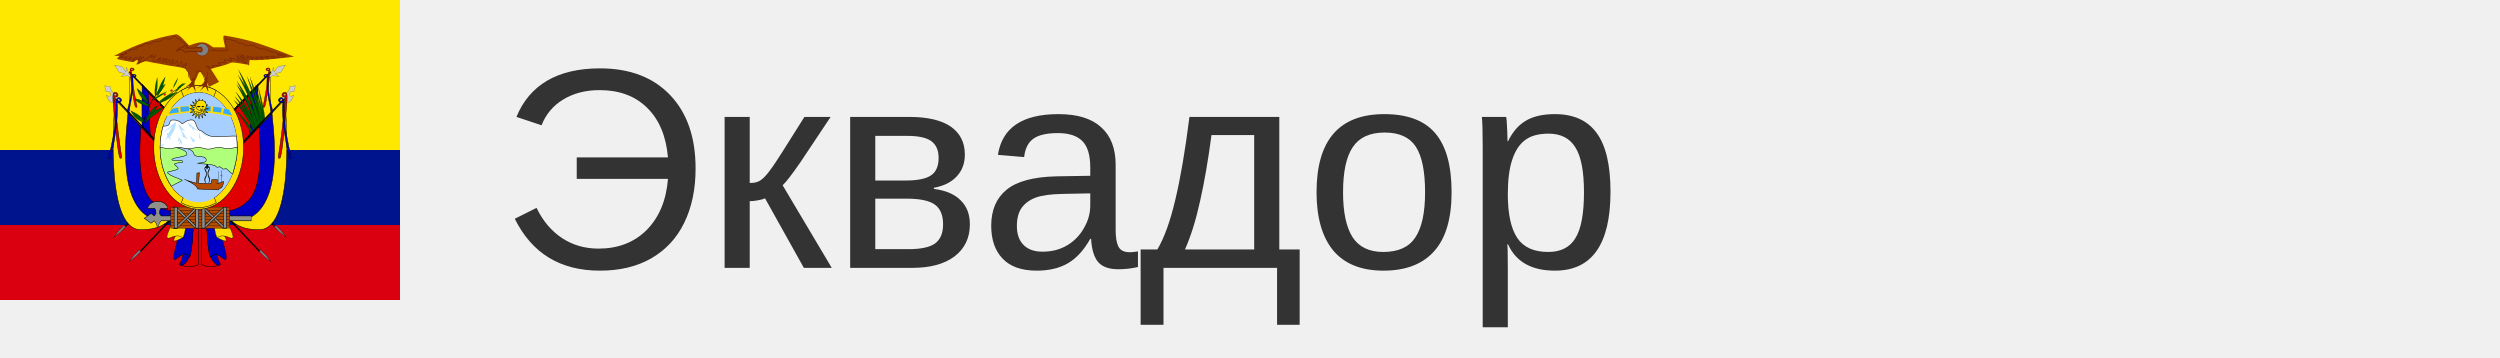
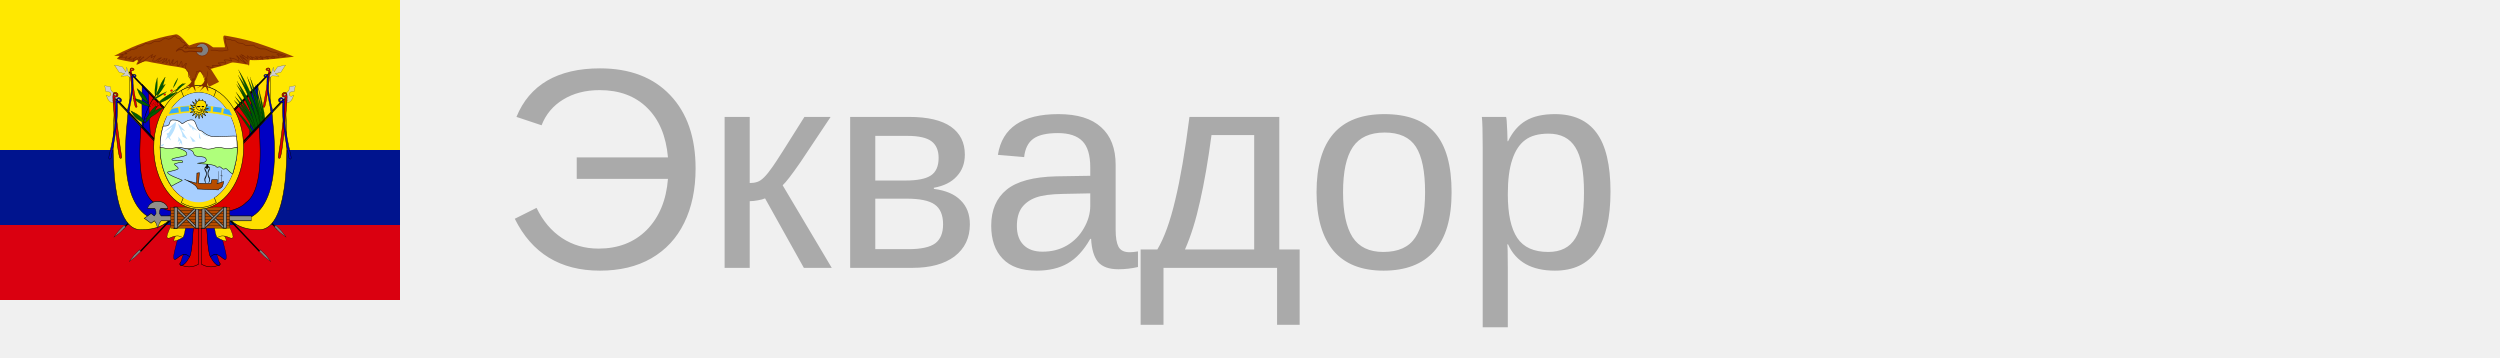
<svg xmlns="http://www.w3.org/2000/svg" width="140px" height="20px">
  <g transform="scale(0.035)">
    <g fill-rule="evenodd" stroke-width="1pt">
      <path fill="#ffe800" d="M0 0h640v480H0z" />
      <path fill="#00148e" d="M0 240h640v240H0z" />
      <path fill="#da0010" d="M0 360h640v120H0z" />
    </g>
    <g fill-rule="evenodd">
      <path d="M269.6 290.8L197 367.3l-1.2-1.6 72.4-76.5 1.2 1.6zm50.4 12.5l-94.8 100-1.6-1.6 94.7-100 1.7 1.6z" />
      <path fill="gray" stroke="#000" stroke-width="4.1" d="M478.4 60.2v88.6l17.7 88.6 17.7-88.6V60.2h-35.4z" transform="matrix(-.07 -.07 -.1 .1 265 429.6)" />
      <path fill="gray" stroke="#000" stroke-width="4.1" d="M478.4 60.2v88.6l17.7 88.6 17.7-88.6V60.2h-35.4z" transform="matrix(-.07 -.07 -.1 .1 240.6 390.5)" />
    </g>
    <path fill="#ffdf00" fill-rule="evenodd" stroke="#000" stroke-width="1pt" d="M301.2 272.8s-17.7 336.6 53.1 336.6S460.6 574 460.6 574l-.8-185-158.6-116.2z" transform="matrix(.45 0 0 .64 72.4 -59.8)" />
    <path fill="#0000c4" fill-rule="evenodd" stroke="#000" stroke-width="1pt" d="M344.5 304.2c0 17.7-7.9 269.8 27.5 269.8s88.6-17.7 88.6-17.7l-.8-167.3-115.3-84.8z" transform="matrix(.45 0 0 .64 72.4 -59.8)" />
    <path fill="#e10000" fill-rule="evenodd" stroke="#000" stroke-width="1pt" d="M367.5 321.2c0 17.7 4.5 217.4 40 217.4h53.1l-.8-149.6-92.3-67.8z" transform="matrix(.45 0 0 .64 72.4 -59.8)" />
    <path fill-rule="evenodd" d="M206.2 116l72.4 76.5 1.3-1.6-72.4-76.5-1.3 1.6z" />
    <path fill="#ffdf00" fill-rule="evenodd" stroke="#000" stroke-width="1pt" d="M301.2 272.8S265.8 609.4 372 609.4c88.5 0 88.5-53.1 106.2-53.1l-17.7-124-159.4-159.5z" transform="matrix(.58 0 0 .62 9.6 -10.2)" />
    <g stroke="#000">
      <path fill="none" stroke-width="2.3" d="M269.6 155.2c1.1 0 28.3-94 119-147.2" transform="matrix(.4 -.03 -.05 .35 135.1 147.4)" />
      <path fill="#005b00" fill-rule="evenodd" stroke-width="1pt" d="M421.4-20.3c0 18.1-4.6 31.7-11.4 45.3-5.6-18.1-9-27.2-9-45.3s6.8-35.1 12.4-48.7c2.3 12.4 8 30.5 8 48.7z" transform="matrix(.14 -.22 .3 .14 175.9 257.4)" />
      <path fill="red" fill-rule="evenodd" stroke-width="1pt" d="M454.2-169.3c0 4-3.8 7.4-8.5 7.4s-8.5-3.3-8.5-7.4 3.8-7.3 8.5-7.3 8.5 3.3 8.5 7.3z" transform="matrix(.18 -.1 .1 .17 177.6 256.7)" />
      <path fill="#005b00" fill-rule="evenodd" stroke-width="1pt" d="M421.4-20.3c0 18.1-4.6 31.7-11.4 45.3-5.6-18.1-9-27.2-9-45.3s6.8-35.1 12.4-48.7c2.3 12.4 8 30.5 8 48.7z" transform="matrix(.18 .12 -.13 .33 181 96.4)" />
      <path fill="#005b00" fill-rule="evenodd" stroke-width="1pt" d="M421.4-20.3c0 18.1-4.6 31.7-11.4 45.3-5.6-18.1-9-27.2-9-45.3s6.8-35.1 12.4-48.7c2.3 12.4 8 30.5 8 48.7z" transform="matrix(.17 -.03 -.03 .33 179.3 159.3)" />
      <path fill="#005b00" fill-rule="evenodd" stroke-width="1pt" d="M421.4-20.3c0 18.1-4.6 31.7-11.4 45.3-5.6-18.1-9-27.2-9-45.3s6.8-35.1 12.4-48.7c2.3 12.4 8 30.5 8 48.7z" transform="matrix(.06 .25 -.17 .2 228 45.5)" />
      <path fill="#005b00" fill-rule="evenodd" stroke-width="1pt" d="M421.4-20.3c0 18.1-4.6 31.7-11.4 45.3-5.6-18.1-9-27.2-9-45.3s6.8-35.1 12.4-48.7c2.3 12.4 8 30.5 8 48.7z" transform="matrix(.2 -.2 .2 .24 150.3 241)" />
      <path fill="#005b00" fill-rule="evenodd" stroke-width="1pt" d="M421.4-20.3c0 18.1-4.6 31.7-11.4 45.3-5.6-18.1-9-27.2-9-45.3s6.8-35.1 12.4-48.7c2.3 12.4 8 30.5 8 48.7z" transform="matrix(.22 -.22 .25 .2 135.6 282.1)" />
      <path fill="#005b00" fill-rule="evenodd" stroke-width="1pt" d="M421.4-20.3c0 18.1-4.6 31.7-11.4 45.3-5.6-18.1-9-27.2-9-45.3s6.8-35.1 12.4-48.7c2.3 12.4 8 30.5 8 48.7z" transform="matrix(.26 .1 -.2 .32 130.8 147.7)" />
      <path fill="#005b00" fill-rule="evenodd" stroke-width="1pt" d="M421.4-20.3c0 18.1-4.6 31.7-11.4 45.3-5.6-18.1-9-27.2-9-45.3s6.8-35.1 12.4-48.7c2.3 12.4 8 30.5 8 48.7z" transform="matrix(.15 .2 -.32 .22 178.5 103.3)" />
      <path fill="#005b00" fill-rule="evenodd" stroke-width="1pt" d="M421.4-20.3c0 18.1-4.6 31.7-11.4 45.3-5.6-18.1-9-27.2-9-45.3s6.8-35.1 12.4-48.7c2.3 12.4 8 30.5 8 48.7z" transform="matrix(.08 .1 -.14 .16 250.7 102.6)" />
      <path fill="#005b00" fill-rule="evenodd" stroke-width="1pt" d="M421.4-20.3c0 18.1-4.6 31.7-11.4 45.3-5.6-18.1-9-27.2-9-45.3s6.8-35.1 12.4-48.7c2.3 12.4 8 30.5 8 48.7z" transform="matrix(.1 0 -.08 .17 238 136.4)" />
      <path fill="#005b00" fill-rule="evenodd" stroke-width="1pt" d="M421.4-20.3c0 18.1-4.6 31.7-11.4 45.3-5.6-18.1-9-27.2-9-45.3s6.8-35.1 12.4-48.7c2.3 12.4 8 30.5 8 48.7z" transform="matrix(0 .14 -.14 .08 287.4 81.1)" />
      <path fill="#005b00" fill-rule="evenodd" stroke-width="1pt" d="M421.4-20.3c0 18.1-4.6 31.7-11.4 45.3-5.6-18.1-9-27.2-9-45.3s6.8-35.1 12.4-48.7c2.3 12.4 8 30.5 8 48.7z" transform="matrix(.07 .1 -.25 .15 220.7 115.6)" />
      <path fill="#005b00" fill-rule="evenodd" stroke-width="1pt" d="M421.4-20.3c0 18.1-4.6 31.7-11.4 45.3-5.6-18.1-9-27.2-9-45.3s6.8-35.1 12.4-48.7c2.3 12.4 8 30.5 8 48.7z" transform="matrix(.13 .22 -.33 .2 207 70.1)" />
      <path fill="none" stroke-width="2.4" d="M269.6 155.2c1.1 0 28.3-94 119-147.2" transform="matrix(.35 -.2 .14 .28 111.8 227.8)" />
      <path fill="red" fill-rule="evenodd" stroke-width="1pt" d="M454.2-169.3c0 4-3.8 7.4-8.5 7.4s-8.5-3.3-8.5-7.4 3.8-7.3 8.5-7.3 8.5 3.3 8.5 7.3z" transform="matrix(.18 -.1 .1 .17 200.3 224.6)" />
      <path fill="red" fill-rule="evenodd" stroke-width="1pt" d="M454.2-169.3c0 4-3.8 7.4-8.5 7.4s-8.5-3.3-8.5-7.4 3.8-7.3 8.5-7.3 8.5 3.3 8.5 7.3z" transform="matrix(.18 -.1 .1 .17 211.1 218.3)" />
      <path fill="red" fill-rule="evenodd" stroke-width="1pt" d="M454.2-169.3c0 4-3.8 7.4-8.5 7.4s-8.5-3.3-8.5-7.4 3.8-7.3 8.5-7.3 8.5 3.3 8.5 7.3z" transform="matrix(.2 -.1 .07 .13 166.8 232.7)" />
      <path fill="red" fill-rule="evenodd" stroke-width="1pt" d="M454.2-169.3c0 4-3.8 7.4-8.5 7.4s-8.5-3.3-8.5-7.4 3.8-7.3 8.5-7.3 8.5 3.3 8.5 7.3z" transform="matrix(.2 -.1 .07 .13 170 231.3)" />
      <path fill="red" fill-rule="evenodd" stroke-width="1pt" d="M454.2-169.3c0 4-3.8 7.4-8.5 7.4s-8.5-3.3-8.5-7.4 3.8-7.3 8.5-7.3 8.5 3.3 8.5 7.3z" transform="matrix(.2 -.1 .07 .13 168.1 234.3)" />
      <path fill="red" fill-rule="evenodd" stroke-width=".3" d="M252.7 167.3c.4.8 0 1.8-1 2.3s-2 .2-2.4-.7 0-1.8 1-2.3 2-.2 2.3.7z" />
      <path fill="red" fill-rule="evenodd" stroke-width=".3" d="M255 164.9c.3.8 0 1.8-1 2.3s-2 .2-2.5-.6 0-1.9 1-2.4 2-.1 2.4.7z" />
      <path fill="red" fill-rule="evenodd" stroke-width=".3" d="M255.5 166c.4.8 0 1.9-1 2.3s-2 .2-2.4-.6 0-1.8 1-2.3 2-.2 2.4.6z" />
    </g>
    <path fill="#0000c4" fill-rule="evenodd" stroke="#000" stroke-width="1pt" d="M336.6 308.3c0 17.7-35.4 212.6 53.2 265.7 35.4 17.7 88.5-17.7 88.5 0l-17.7-141.7-124-124z" transform="matrix(.58 0 0 .62 9.6 -10.2)" />
    <path fill="#e10000" fill-rule="evenodd" stroke="#000" stroke-width="1pt" d="M372 343.7c0 17.7-17.7 159.4 35.5 194.9 35.4 35.4 124 25.8 124 25.8l-70.9-132.1-88.6-88.6z" transform="matrix(.58 0 0 .62 9.6 -10.2)" />
    <path fill-rule="evenodd" d="M183.8 158l94.8 100 1.7-1.6-94.8-99.9-1.6 1.6z" />
    <path fill="#cececc" fill-rule="evenodd" stroke="#000" stroke-width="1pt" d="M460.6 184.3l17.7 35.4v17.7c-.8-1.3 0 17.7-17.7 17.7S443 219.7 443 219.7s-17.7 35.4-17.7 70.9 17.7 53.1 17.7 53.1-2.6-36.7 17.7-35.4c20.4 1.2 17.7 17.7 17.7 17.7v35.4h17.8V219.7l17.7-35.4-27.2-53.2-26 53.1z" transform="matrix(.14 -.14 .1 .1 86.3 192.2)" />
    <path fill="#cececc" fill-rule="evenodd" stroke="#000" stroke-width="1pt" d="M557.8 95.7l-26.3 70.8 17.7 53.2-35.4-17.7 35.4 53.1v35.5H567V255l35.5-53.1-35.5 17.7 17.8-53.2-26.9-70.8z" transform="matrix(.1 -.16 .14 .1 114 183.8)" />
    <path fill="#e10000" fill-rule="evenodd" stroke="#000" stroke-width="1pt" d="M422.5 137c0 2-2 3.7-4.3 3.7s-4.4-1.7-4.4-3.7 2-3.8 4.4-3.8 4.3 1.7 4.3 3.8zm-6.2 7.9c0 35.8 20.9 187.8 22.6 191.5.1 4.5-4.8 6.4-7.1.9-6.6-17.4-20.8-160-21.3-193.3-.3-13.7 3.7-14.8 8.3-14.5 3.7.2 8.3 3.7 8.3 7.9 0 5-5.8 8.7-10.8 7.5z" transform="matrix(.4 0 0 .3 43.8 69.8)" />
    <path fill="#0000c4" fill-rule="evenodd" stroke="#000" stroke-width="1pt" d="M422.5 137c0 2-2 3.7-4.3 3.7s-4.4-1.7-4.4-3.7 2-3.8 4.4-3.8 4.3 1.7 4.3 3.8zm-6.2 7.9c31.5 61.4 48.7 166.7 50.4 170.5.1 4.4-4.8 6.4-7.1.8-2.5-3.3-12.7-100.2-49.1-172.2-.3-13.7 3.7-14.8 8.3-14.5 3.7.2 8.3 3.7 8.3 7.9 0 5-5.8 8.7-10.8 7.5z" transform="matrix(.38 .1 -.15 .3 76 38.2)" />
    <path fill="#e10000" fill-rule="evenodd" stroke="#000" stroke-width=".7" d="M186.7 151.5c0 1-1 2-2.2 2-1.2 0-2.2-1-2.2-2s1-1.8 2.2-1.8c1.2 0 2.1.8 2.1 1.8zm-3.2 4c0 17.9 10.5 93.9 11.3 95.8 0 2.2-2.3 3.2-3.5.4-3.3-8.7-10.4-80-10.7-96.6-.1-6.9 1.9-7.4 4.2-7.3 1.9.1 4.1 1.9 4.1 4 0 2.4-2.9 4.3-5.4 3.7z" />
    <path fill="#0000c4" fill-rule="evenodd" stroke="#000" stroke-width="1pt" d="M422.5 137c0 2-2 3.7-4.3 3.7s-4.4-1.7-4.4-3.7 2-3.8 4.4-3.8 4.3 1.7 4.3 3.8zm-6.2 7.9c31.5 61.4 48.7 166.7 50.4 170.5.1 4.4-4.8 6.4-7.1.8-2.5-3.3-12.7-100.2-49.1-172.2-.3-13.7 3.7-14.8 8.3-14.5 3.7.2 8.3 3.7 8.3 7.9 0 5-5.8 8.7-10.8 7.5z" transform="matrix(.48 .15 -.2 .48 16.7 31.6)" />
    <g fill-rule="evenodd">
      <path d="M370.4 290.8l72.5 76.5 1.3-1.6-72.5-76.5-1.3 1.6zM320 303.3l94.8 100 1.6-1.6-94.7-100-1.7 1.6z" />
      <path fill="gray" stroke="#000" stroke-width="4.1" d="M478.4 60.2v88.6l17.7 88.6 17.7-88.6V60.2h-35.4z" transform="matrix(.07 -.07 .1 .1 375 429.6)" />
      <path fill="gray" stroke="#000" stroke-width="4.1" d="M478.4 60.2v88.6l17.7 88.6 17.7-88.6V60.2h-35.4z" transform="matrix(.07 -.07 .1 .1 399.4 390.5)" />
    </g>
    <g fill-rule="evenodd" stroke-width="1pt">
      <path fill="#ffdf00" stroke="#000" d="M301.2 272.8s-17.7 336.6 53.1 336.6S460.6 574 460.6 574l-.8-185-158.6-116.2z" transform="matrix(-.45 0 0 .64 567.6 -59.8)" />
      <path fill="#0000c4" stroke="#000" d="M344.5 304.2c0 17.7-7.9 269.8 27.5 269.8s88.6-17.7 88.6-17.7l-.8-167.3-115.3-84.8z" transform="matrix(-.45 0 0 .64 567.6 -59.8)" />
      <path fill="#e10000" stroke="#000" d="M367.5 321.2c0 17.7 4.5 217.4 40 217.4h53.1l-.8-149.6-92.3-67.8z" transform="matrix(-.45 0 0 .64 567.6 -59.8)" />
      <path d="M433.8 116l-72.4 76.5-1.3-1.6 72.4-76.5 1.3 1.6z" />
      <g fill="#005b00" stroke="#000">
        <path d="M428.2-17s81.5 90.7 111 154.1c29.4 63.5 54.4 156.3 54.4 156.3s2.2-86-36.3-163C505.2 32.8 425.9-12.5 428.2-17z" transform="matrix(.16 -.07 .08 .35 309.5 211)" />
        <path d="M428.2-17s81.5 90.7 111 154.1c29.4 63.5 54.4 156.3 54.4 156.3s2.2-86-36.3-163C505.2 32.8 425.9-12.5 428.2-17z" transform="matrix(.2 -.05 .07 .4 291.5 182.6)" />
        <path d="M428.2-17s81.5 90.7 111 154.1c29.4 63.5 54.4 156.3 54.4 156.3s2.2-86-36.3-163C505.2 32.8 425.9-12.5 428.2-17z" transform="matrix(.23 .14 -.03 .4 296.5 69.4)" />
        <path d="M428.2-17s81.5 90.7 111 154.1c29.4 63.5 54.4 156.3 54.4 156.3s2.2-86-36.3-163C505.2 32.8 425.9-12.5 428.2-17z" transform="matrix(.25 .03 .02 .44 274.4 115)" />
        <path d="M428.2-17s81.5 90.7 111 154.1c29.4 63.5 54.4 156.3 54.4 156.3s2.2-86-36.3-163C505.2 32.8 425.9-12.5 428.2-17z" transform="matrix(.18 .17 -.04 .35 330 67)" />
        <path d="M428.2-17s81.5 90.7 111 154.1c29.4 63.5 54.4 156.3 54.4 156.3s2.2-86-36.3-163C505.2 32.8 425.9-12.5 428.2-17z" transform="matrix(.23 0 .03 .4 280.6 141.9)" />
        <path d="M428.2-17s81.5 90.7 111 154.1c29.4 63.5 54.4 156.3 54.4 156.3s2.2-86-36.3-163C505.2 32.8 425.9-12.5 428.2-17z" transform="matrix(.2 -.07 .07 .38 290.1 196.8)" />
        <path d="M428.2-17s81.5 90.7 111 154.1c29.4 63.5 54.4 156.3 54.4 156.3s2.2-86-36.3-163C505.2 32.8 425.9-12.5 428.2-17z" transform="matrix(.2 -.03 .05 .4 292.7 166.8)" />
        <path d="M428.2-17s81.5 90.7 111 154.1c29.4 63.5 54.4 156.3 54.4 156.3s2.2-86-36.3-163C505.2 32.8 425.9-12.5 428.2-17z" transform="matrix(.22 .15 -.05 .38 305 65.5)" />
        <path d="M428.2-17s81.5 90.7 111 154.1c29.4 63.5 54.4 156.3 54.4 156.3s2.2-86-36.3-163C505.2 32.8 425.9-12.5 428.2-17z" transform="matrix(.24 .05 0 .44 278.9 97.7)" />
        <path d="M428.2-17s81.5 90.7 111 154.1c29.4 63.5 54.4 156.3 54.4 156.3s2.2-86-36.3-163C505.2 32.8 425.9-12.5 428.2-17z" transform="matrix(.17 .17 -.06 .33 339 70)" />
        <path d="M428.2-17s81.5 90.7 111 154.1c29.4 63.5 54.4 156.3 54.4 156.3s2.2-86-36.3-163C505.2 32.8 425.9-12.5 428.2-17z" transform="matrix(.24 .02 0 .4 276.4 128)" />
      </g>
      <path fill="#ffdf00" stroke="#000" d="M301.2 272.8S265.8 609.4 372 609.4c88.5 0 88.5-53.1 106.2-53.1l-17.7-124-159.4-159.5z" transform="matrix(-.58 0 0 .62 630.4 -10.2)" />
      <path fill="#0000c4" stroke="#000" d="M336.6 308.3c0 17.7-35.4 212.6 53.2 265.7 35.4 17.7 88.5-17.7 88.5 0l-17.7-141.7-124-124z" transform="matrix(-.58 0 0 .62 630.4 -10.2)" />
      <path fill="#e10000" stroke="#000" d="M372 343.7c0 17.7-17.7 159.4 35.5 194.9 35.4 35.4 124 25.8 124 25.8l-70.9-132.1-88.6-88.6z" transform="matrix(-.58 0 0 .62 630.4 -10.2)" />
      <path d="M456.2 158l-94.8 100-1.7-1.6 94.8-99.9 1.7 1.6z" />
      <path fill="#cececc" stroke="#000" d="M460.6 184.3l17.7 35.4v17.7c-.8-1.3 0 17.7-17.7 17.7S443 219.7 443 219.7s-17.7 35.4-17.7 70.9 17.7 53.1 17.7 53.1-2.6-36.7 17.7-35.4c20.4 1.2 17.7 17.7 17.7 17.7v35.4h17.8V219.7l17.7-35.4-27.2-53.2-26 53.1z" transform="matrix(-.14 -.14 -.1 .1 553.7 192.2)" />
      <path fill="#cececc" stroke="#000" d="M557.8 95.7l-26.3 70.8 17.7 53.2-35.4-17.7 35.4 53.1v35.5H567V255l35.5-53.1-35.5 17.7 17.8-53.2-26.9-70.8z" transform="matrix(-.1 -.16 -.14 .1 526 183.8)" />
      <path fill="#e10000" stroke="#000" d="M422.5 137c0 2-2 3.7-4.3 3.7s-4.4-1.7-4.4-3.7 2-3.8 4.4-3.8 4.3 1.7 4.3 3.8zm-6.2 7.9c0 35.8 20.9 187.8 22.6 191.5.1 4.5-4.8 6.4-7.1.9-6.6-17.4-20.8-160-21.3-193.3-.3-13.7 3.7-14.8 8.3-14.5 3.7.2 8.3 3.7 8.3 7.9 0 5-5.8 8.7-10.8 7.5z" transform="matrix(-.4 0 0 .3 596.3 69.8)" />
      <path fill="#0000c4" stroke="#000" d="M422.5 137c0 2-2 3.7-4.3 3.7s-4.4-1.7-4.4-3.7 2-3.8 4.4-3.8 4.3 1.7 4.3 3.8zm-6.2 7.9c31.5 61.4 48.7 166.7 50.4 170.5.1 4.4-4.8 6.4-7.1.8-2.5-3.3-12.7-100.2-49.1-172.2-.3-13.7 3.7-14.8 8.3-14.5 3.7.2 8.3 3.7 8.3 7.9 0 5-5.8 8.7-10.8 7.5z" transform="matrix(-.38 .1 .15 .3 564 38.2)" />
      <path fill="#e10000" stroke="#000" stroke-width=".7" d="M453.4 151.5c0 1 1 2 2.1 2 1.2 0 2.2-1 2.2-2s-1-1.8-2.2-1.8c-1.2 0-2.1.8-2.1 1.8zm3 4a1152 1152 0 01-11.2 95.8c0 2.2 2.3 3.2 3.5.4 3.3-8.7 10.4-80 10.7-96.6.1-6.9-1.9-7.4-4.2-7.3-1.9.1-4.1 1.9-4.1 4 0 2.4 2.9 4.3 5.4 3.7z" />
      <path fill="#0000c4" stroke="#000" d="M422.5 137c0 2-2 3.7-4.3 3.7s-4.4-1.7-4.4-3.7 2-3.8 4.4-3.8 4.3 1.7 4.3 3.8zm-6.2 7.9c31.5 61.4 48.7 166.7 50.4 170.5.1 4.4-4.8 6.4-7.1.8-2.5-3.3-12.7-100.2-49.1-172.2-.3-13.7 3.7-14.8 8.3-14.5 3.7.2 8.3 3.7 8.3 7.9 0 5-5.8 8.7-10.8 7.5z" transform="matrix(-.48 .15 .2 .48 623.3 31.6)" />
    </g>
    <g fill-rule="evenodd" stroke="#000" stroke-width="1pt">
      <path fill="#e10000" d="M478.4 698a53.3 53.3 0 0053.1 0V556.3h-35.4c17.7 53.1 17.7 106.3-17.8 141.7z" transform="matrix(.58 0 0 .62 9.6 -10.2)" />
      <path fill="#0000c4" d="M513.8 609.5c0 88.5-42.5 108.2-42.5 126 17.7 0 29.5-8.3 42.5-19.7 17.7-17.8 19.4-107.7 17.7-106.3h-17.7z" transform="matrix(.35 0 0 .7 123.5 -90)" />
      <path fill="#0000c4" d="M478.4 609.5c-.9 51.7-44.8 99.6-36.5 110.2 9.4 9.5 36.5-21.7 71.9-4 17.7-17.7 19.4-107.6 17.7-106.3h-53.1z" transform="matrix(.35 0 0 .7 123.5 -90)" />
      <path fill="#ffdf00" d="M513.8 609.5c0 88.5-40.7 94.4-40.7 118 17.7 0 40.6-12.9 40.7-11.7 17.7-17.8 19.4-107.7 17.7-106.3h-17.7z" transform="matrix(.35 0 0 .46 112.5 51)" />
      <path fill="#ffdf00" d="M478.4 609.5c-.9 51.7-43.8 95.7-35.5 106.3 9.5 9.4 35.5-17.8 70.9 0 17.7-17.8 19.4-107.7 17.7-106.3h-53.1z" transform="matrix(.35 0 0 .46 112.5 51)" />
      <path fill="#e10000" d="M478.4 698a53.3 53.3 0 0053.1 0V556.3h-35.4c17.7 53.1 17.7 106.3-17.8 141.7z" transform="matrix(-.58 0 0 .62 630.4 -10.2)" />
      <path fill="#0000c4" d="M513.8 609.5c0 88.5-42.5 108.2-42.5 126 17.7 0 29.5-8.3 42.5-19.7 17.7-17.8 19.4-107.7 17.7-106.3h-17.7z" transform="matrix(-.35 0 0 .7 516.5 -90)" />
      <path fill="#0000c4" d="M478.4 609.5c-.9 51.7-44.8 99.6-36.5 110.2 9.4 9.5 36.5-21.7 71.9-4 17.7-17.7 19.4-107.6 17.7-106.3h-53.1z" transform="matrix(-.35 0 0 .7 516.5 -90)" />
      <path fill="#ffdf00" d="M513.8 609.5c0 88.5-40.7 94.4-40.7 118 17.7 0 40.6-12.9 40.7-11.7 17.7-17.8 19.4-107.7 17.7-106.3h-17.7z" transform="matrix(-.35 0 0 .46 527.5 51)" />
      <path fill="#ffdf00" d="M478.4 609.5c-.9 51.7-43.8 95.7-35.5 106.3 9.5 9.4 35.5-17.8 70.9 0 17.7-17.8 19.4-107.7 17.7-106.3h-53.1z" transform="matrix(-.35 0 0 .46 527.5 51)" />
    </g>
    <g fill-rule="evenodd" stroke="#000">
      <path fill="#908f8a" stroke-width="4.5" d="M198.6 78l-89.7 35.4 89.7 35.4 44.8-17.7 22.4 17.7 22.4 35.4 22.5-35.4 22.4-17.7H1535V95.7H333l-22.4-17.8c0-17.7 4.7-35.4 22.5-35.4h89.6c0-17.7-44.8-53.1-134.5-53.1-89.6 0-134.5 35.4-134.5 53.1h89.7c17.7 0 22.4 17.7 22.4 35.5l-22.4 17.7-44.9-17.8z" transform="matrix(.12 0 0 .22 217.8 324.4)" />
      <path fill="#b74d00" stroke-width="1.8" d="M204.3 95.7H541v17.7H204.4zm0-17.8H541v17.8H204.4zm0-17.7H541V78H204.4zm0-17.7H541v17.7H204.4zm0-17.7H541v17.7H204.4zm0-17.8H541v17.8H204.4zm0-17.6H541V7H204.4z" transform="matrix(.28 0 0 .27 216 334.6)" />
      <path fill="#908f8a" stroke-width="3.3" d="M423.2 60.2l137.8 124h19.7L443 60.3h-19.7z" transform="matrix(.25 0 0 .27 171.9 315.2)" />
      <path fill="#908f8a" stroke-width="3.3" d="M423.2 60.2l137.8 124h19.7L443 60.3h-19.7z" transform="matrix(.25 0 0 -.27 171.9 382.2)" />
      <path fill="#908f8a" stroke-width="3.1" d="M425.2 60.2v124h17.7v-124h-17.7z" transform="matrix(.28 0 0 .27 159.6 315.2)" />
      <path fill="#908f8a" stroke-width="3.3" d="M423.2 60.2l137.8 124h19.7L443 60.3h-19.7z" transform="matrix(.25 0 0 .27 216.2 315.2)" />
      <path fill="#908f8a" stroke-width="3.3" d="M423.2 60.2l137.8 124h19.7L443 60.3h-19.7z" transform="matrix(.25 0 0 -.27 216.2 382.2)" />
      <path fill="#908f8a" stroke-width="3.1" d="M425.2 60.2v124h17.7v-124h-17.7z" transform="matrix(.28 0 0 .27 238.4 315.2)" />
      <path fill="#908f8a" stroke-width="3.1" d="M425.2 60.2v124h17.7v-124h-17.7z" transform="matrix(.28 0 0 .27 204 315.2)" />
      <path fill="#908f8a" stroke-width="3.1" d="M425.2 60.2v124h17.7v-124h-17.7z" transform="matrix(.28 0 0 .27 194 315.2)" />
    </g>
    <g fill="#ffdf00" fill-rule="evenodd" stroke="#000" stroke-width="1pt">
      <path d="M655.5 396.9c0 88-55.6 159.4-124 159.4s-124-71.4-124-159.4 55.5-159.5 124-159.5 124 71.4 124 159.4zm-17.7 0c0 78.2-47.6 141.7-106.3 141.7-58.7 0-106.3-63.5-106.3-141.7 0-78.3 47.6-141.8 106.3-141.8 58.7 0 106.3 63.5 106.3 141.8z" transform="matrix(.58 0 0 .62 9.6 -10.2)" />
      <path d="M579.8 250c-14.9-8.1-31.2-12.6-48.3-12.6s-33.4 4.5-48.3 12.5l7 16.4a82.8 82.8 0 0182.7 0l6.9-16.4z" transform="matrix(.58 0 0 .62 9.6 -10.2)" />
      <path d="M579.8 250c-14.9-8.1-31.2-12.6-48.3-12.6s-33.4 4.5-48.3 12.5l7 16.4a82.8 82.8 0 0182.7 0l6.9-16.4z" transform="matrix(.58 0 0 -.62 9.8 479.3)" />
    </g>
    <path fill="#a7cfff" fill-rule="evenodd" d="M379.6 235.9c0 48.5-27.7 87.8-61.7 87.8s-61.6-39.3-61.6-87.8 27.6-88 61.6-88 61.7 39.4 61.7 88z" />
    <path fill="#afff7b" fill-rule="evenodd" stroke="#000" stroke-width="1pt" d="M637.8 396.9c1.1 26.6-4.6 39.6-11.9 67.3-1.9 3-11-6.5-16.4-11.2s-7.8 4.2-14.6-3c-6.7-7.4-11 2-16-4.2s-51.3-7-51.3-7.6c4.6-2.2 28.2.2 24.4-11.1-4.3-11.8-31-.4-34.6-15.4-2.5-15-53.6-15.6-57.3-19.2 1.5 5.6 39.8 8 38.9 22.5-.9 6-37.7 7.7-41.3 12.7-3 6.3 29-1.7 30.1 6 0 3.2-4.7 0-21.3 5-8.4 2.5 15.4 10.3 6.4 14.6-9 4.3-28.3 6.2-27.5 8 3 9 44.7 19.6 40.6 21.1-14.8 6.6-22.6 10.9-29.7 14.7a167.9 167.9 0 01-31.1-100.2c31.7-11.4 25-13.8 83.6-13.8s78 2.3 129 13.8z" transform="matrix(.58 0 0 .62 9.6 -10.2)" />
    <path fill="#fff" fill-rule="evenodd" stroke="#000" stroke-width="1pt" d="M637.8 396.9c-8 0-16.4 3.4-25 3.4-8.7 0-17.5-3.5-26.5-3.5s-19.3 4.6-28.5 4.6c-9.3 0-17.4-4.5-26.7-4.5s-18.6 3.4-27.8 3.4-18.3-3.5-27.2-3.5-17.7 3.5-26.2 3.5-16.8-3.5-24.7-3.5c0-19.5 3-38.1 8.4-55.1 27 2 11-15.7 27-15.7a33 33 0 0125.3 9.8c2.4 0 14.4-11.4 27.9-9.8 13.4 1.6 8.5 27.3 26.4 28.6 9 6.8 14.3 11.1 26.7 13.9 17.7 1.6 68.4-2.5 68.7-.2a188.2 188.2 0 012.2 28.6z" transform="matrix(.58 0 0 .62 9.6 -10.2)" />
    <path fill-rule="evenodd" stroke="#000" stroke-width="1pt" d="M549.9 474c0-5.7 13.5-9.5 13.5-18.6s-12-9.3-12.4-17.8c-.2-3.5 10.3-7 14.9-7.4s8.5 7.4 8.5 9.1-4.7-4.2-8.6-4.3-12.3.6-12.3 2.3c0 3.4 14.8 7.6 13.7 19-1.1 11.2-12.7 14.6-12.7 18s5 12.8 5 12.8-9.7-7.5-9.7-13.2z" transform="matrix(.2 0 0 .48 217.2 59.5)" />
    <path fill-rule="evenodd" stroke="#000" stroke-width="1pt" d="M549.9 474c0-5.7 13.5-9.5 13.5-18.6s-12-9.3-12.4-17.8c-1-4 11.8-6.6 16.4-6.9s10 8 10 9.6-5.4-5.2-9.3-5.3-14.6.6-14.6 2.3c0 3.4 14.8 7.6 13.7 19-1.1 11.2-12.7 14.6-12.7 18s5 12.8 5 12.8-9.7-7.5-9.7-13.2z" transform="matrix(-.2 0 0 .48 445.8 59.1)" />
    <path fill-rule="evenodd" d="M333 264.9c0 1.3-.7 2.4-1.5 2.4s-1.4-1.1-1.4-2.5.6-2.4 1.4-2.4c.8 0 1.5 1.1 1.5 2.5zm17 9h.4v19.5h-.5zm4.1-1.6h.5V292h-.5z" />
    <path fill-rule="evenodd" d="M352.6 281.2v-.5l4 .7v.5z" />
    <path fill="#b74d00" fill-rule="evenodd" stroke="#000" stroke-width="1pt" d="M497.3 478s26 11.4 31.7 18.2c5.6 6.8 3.4 6.8 3.4 6.8l57.7 2.3c0-3.4 10.2-3.4 12.5-11.4 2.3-7.9 2.3-10.2 2.3-10.2l-18.1 5.7 1-10.2H572l-2.3 10.2-34-1.1L538 461l-6.8 1.1-1 26c-1.2 0-31.8-7.9-33-10.1z" transform="matrix(.58 0 0 .62 7 -9.5)" />
    <path fill="#fede00" fill-rule="evenodd" stroke="#fede00" stroke-width="1pt" d="M440.5 316.3s37.7-11.2 92.1-10.4 92.1 12.8 91.3 12.8-10.4-18.4-10.4-18.4-38.4-10.5-81.7-11.3c-43.2-.8-80.9 8-80 8.8l-11.3 18.5z" transform="matrix(.58 0 0 .62 9.6 -10.2)" />
    <path fill="#38a9f9" fill-rule="evenodd" d="M306 169.8l13.6-.2.2 7.9-13.6.3zm-31.2 4.3L270 182l16.2-2-1.3-7.7-10.1 2zm13.7-3l13.6-1.1.6 7.8-13.5 1.2zm48.9-.7l-13.5-1-.5 8 13.5.8zm29.2 5l4.9 9.6-14.6-3.6 1.6-7.7 8 1.6zm-11.8-3l-13.4-1.7-1 7.8 13.5 1.8z" />
    <path fill="#ffdf00" fill-rule="evenodd" stroke="#000" stroke-width="1pt" d="M532.6 323.5l-2.5-13.5-7.6 11.5 2.8-13.5-11.3 7.7 7.6-11.3-13.4 2.8 11.5-7.6-13.5-2.5 13.5-2.6-11.5-7.6 13.4 2.8-7.7-11.3 11.4 7.7-2.8-13.5 7.6 11.5 2.5-13.5 2.6 13.5 7.5-11.5-2.7 13.5 11.3-7.7-7.7 11.3 13.5-2.8-11.5 7.6 13.5 2.6-13.5 2.5 11.5 7.6-13.5-2.8 7.7 11.3L540 308l2.8 13.5-7.6-11.5z" transform="matrix(.58 0 0 .62 9.6 -10.2)" />
    <path fill="#ffdf00" fill-rule="evenodd" stroke="#000" stroke-width="1pt" d="M547 293.9c0 9.3-6.6 16.8-14.8 16.8s-14.8-7.5-14.8-16.8S524 277 532.2 277s14.8 7.6 14.8 17z" transform="matrix(.57 0 0 .5 18.3 21.8)" />
    <path fill-rule="evenodd" d="M320.7 170.6c0 .5-1.3 1-2.8 1s-2.8-.5-2.8-1 1.2-1 2.8-1 2.8.4 2.8 1zm6 0c0 .5-.9 1-2 1s-2.2-.5-2.2-1c0-.6 1-1 2.1-1s2.1.4 2.1 1z" />
    <path fill="none" stroke="#000" stroke-width="1pt" d="M529.4 297.9l.8.8c-1.9-2-1-1.2 1.6 3.2 2.4-.5 3.1-1.4 4.8-2.4" transform="matrix(.56 -.18 .17 .6 -26.7 90.6)" />
    <path fill="none" stroke="#000" stroke-width="1pt" d="M527.8 304.3l.8.8c-1.9-2-1-1 3.2 1.6 4 .5 8.1-1.2 10.5-4" transform="matrix(.58 0 0 .62 8.7 -10.2)" />
    <path fill="#b7e1ff" fill-rule="evenodd" d="M281.4 194.8s1 8-5.1 18c-6 9.9-5.1 6.4-5.1 6.4s2.8 5.5 2.3 5.5-4.7-5-4.7-5l-5 5.5s4.6-8.5 4.1-8.5-1.4-3-1.4-3l3.7-1.5s5.6-10.4 5.6-9.9-16.7 11.4-16.7 11.4l22.3-18.8zm3.7 3c-.5 0 2.3 8 4.7 12 2.3 4 2.3 8.9 2.3 8.9l7.9 4-10.2-15.4 6.5 2.4-11.2-11.9zm0 20.9s5.6 6 6 8 .5 6.4.5 6.4l-2.3-5-3.3 4.5s2.4-7 1.9-7.5-3.7 2.5-3.7 2.5 1.4-4 1.4-4.4 0-3-.5-4.5zm-27.9 13.9c1.9-1.5 5.6-2.5 5.6-2.5s-2.3 4-2.8 4-1.8 0-2.8-1.5zm64.1-21.8s12.1 7.4 12.1 7.9-7.9-3.5-7.9-3.5l-4.2-4.4zm-21.8-15.5c1 .5 17.7 14.4 17.2 14.4s-7.4-4-7.4-3.4v3.4l-3.8-7.9-.9 3-5-9.5zm4.2 22.4l4.6 9.4 4.7-1s-8.8-8.4-9.3-8.4zm14.4-6l.5 9s2.7 2.5 2.7 2-2.7-10.5-3.2-11z" />
    <path fill="#984000" fill-rule="evenodd" d="M182.6 89.5s21-11.6 44.9-20.2a303.8 303.8 0 0154.2-14.4c7 0 19.2 17.8 21.2 17.8s10.1-5 20.3-5 16.1 8 18.2 8h18.2c2 0-6.1-19.8 0-18.8 3 .5 28.8 4.5 52.8 12.2 24 7.8 58 21.6 58 21.6S414.9 98 400 95.9c-2 1 0 13-3 7.7-4.6-1-21.7-3.7-24.7-3.7s-8.7 3.4-16.8 5.4c-8 2-18.2 5-18.2 5l13.2 20.7-16.2 8s-10.1-23.8-14.2-23.8-6 16.8-11.1 15.8c-5-1-7-15.8-11.1-19.8-4-3.9-25.4-5.4-33.5-7.3-8-2-21.1-3.5-28.2-5.5-7-2-14.2 5-17.2 5s4-6 1-7-5 3-7 3-23.3-4-25.3-5 5-4.9 3-4.9h-8.1z" />
    <path fill="gray" fill-rule="evenodd" stroke="#772600" stroke-width="3.7" d="M463-65c0 21.2-20.6 38.4-45.9 38.4S371.3-43.8 371.3-65s20.5-38.3 45.8-38.3S463-86.1 463-65z" transform="matrix(.22 0 0 .26 231.6 96.5)" />
    <path fill="#984000" fill-rule="evenodd" stroke="#772600" stroke-width="5.3" d="M284.7-60c6.7-6.6 15-16.6 36.7-16.6 5-1.7 5-11.7 16.6-11.7 11.7 0 8.3 10 16.7 13.4 8.3 3.3 76.6-3.4 76.6-3.4s6.6 5 6.6 11.7-5 11.6-6.6 11.6-68.3-5-73.3-3.3c-5 1.7-8.3 3.3-20 3.3-11.6 0-15-11.6-23.3-11.6s-16.6-1.7-30 6.7z" transform="matrix(.27 0 0 .32 205.4 100.7)" />
    <path fill="none" stroke="#772600" stroke-width="3.5" d="M487.9-76.6h26.6c9.6.1 12.9 3 21.7 3.3h23.3c8.5-.3 13-2.3 21.6-3.3 14.5-.2 9.6-1.3 6.7-10-2.6-6.5-3-9.6-6.7-13.3-1.4-8-4.6-10.8-5-20-1.5-7-4.3-11.7-1.6-20 3.8 5.7 5.3 8 15 8.4 10 0 13.9-.3 20 3.3 4.6 4.9 10.8 3.3 20 3.3 7.6 1.4 8.9 5.3 14.9 8.3 7.1 4 11.7 5 21.6 5 8 1.5 15 2.6 20 5 4.3 5.1 11 6.4 20 6.7 5 0 9-.5 13.3-1.7 7.7.4 15.5 0 25 0 6.2 7.2 7.6 9.9 18.3 10 7.4 5.2 13.6 6 20 8.3h25c9 .7 11.8 4.4 20 6.7a200.9 200.9 0 0021.6 8.3 108 108 0 0021.7 1.7c6.1 3.2 13.6 3.4 18.3 6.6 6.9 1.5 16.3 3.3 21.6 5 8.8 1.2 12.2 4 20 5 6.7 2-2.2 3.6-6.7 5-9.8-.3-10.5-4-20-5-5-2.9-12.6-2.5-20-5h-1.6c6.6 4 13 6.5 10 13.4-8.5 0-15.4-1.1-23.3-1.7-8.4-1.6-12.2-3.3-21.6-3.3 9.4-2.3 11.8.2 18.3 3.3 2.4 8-2.8 5-11.7 5-7.6-2.7-12.2-6-21.6-6.7h-20c9.9.4 12 4.1 18.3 8.4.5 2.6-.1 2.4-5 3.3-5.2-4.5-11.9-6-20-8.3-7.9-.3-16.2-1-23.3-3.4-4.9-.3-4.1-6.1 6.7 3.4 6.5 3.8 8.8 7 8.3 10-8.6-2.2-12.8-5.6-18.3-8.4a61.3 61.3 0 00-23.3-3.3c-8.6-2.3.9-3.6 6.6 5 12.4 8.8-1.6 5-6.6 3.3-7.5-2.1-15.3-5.2-21.7-6.6-5-1.5-9.4-2.9-15-3.4 8.7.8 11.6 3.9 15 10 8.8 6-.4 3.1-8.3 1.7-5-4.4-11.5-6.7-15-11.7-8.3-4.1-8.6-9-3.3 1.7 1.3 3.4 1 10.8 1.6 11.7-6.1-6.7-4.8-8.4-11.6-8.4-4.7-3.2-11.5-5.7-15-10-6.4-.6-6.8-2.9-13.3-5 5.3 6.3 12.4 12.5 16.6 18.4 7.6 4.2 9.7 8 15 11.6 2.1 3.7 8 6.7 1.7 1.7-7.2-7-12.5-8.7-23.3-13.3-6.2-5-8.4-7-15-11.7-9-2.9-5.5-4.5 0 5 6.3 5.8 11.1 12.2 16.6 16.7a67.8 67.8 0 0015 13.3c1.5 2.2 6 2.6 0 3.3-5-4.6-12.4-7.5-18.3-11.7-8.3-2.3-12.2-6.6-18.3-11.6-4-5.9-10.4-10.4-15-15-9.6-3.8 1.9 3.6 5 8.3 2.1 6.1 4.8 11 6.6 16.7 2.8 5.5-8.4-1.3-11.6-3.3a57 57 0 00-21.7-8.4 298 298 0 00-20-3.3c-7.5-2 4.1 4.8 8.4 11.7 8.4 7.9-8.3 1.4-13.3 0a125 125 0 00-25-1.7c-10.7.6-3 2 0 6.6 3.3 2.6 5.6 8 5 10-7-1-13-3-21.7-3.3-7 2.3-15.3 1.7-23.3 1.7-.3 4.2 1.5.6 5 5 5.8 2.3 9.6 5.1 8.4 8.3h-48.3c-5.3 1.4 1.1.7 5 6.7-2.2 5.4-5 3.3-11.7 3.3-4.5-1.8-13.6-2.6-18.3-5-4.7 0-4.3-1.2-8.3-1.7 14 10 7 7.5 15 15 1.3.5 4.5 1.7 1.6 1.7M371.3 73.3c-1 0-3.2-5.4-6.6-10-2.4-6-5.4-2.6-8.4-11.7.4-9.4.7-11 0-20-6.8-4.8-9.7-6.2-15-15-8.4-7 1.3-19 2.9-27.8-7.4-1.6-11 11.5-22.3 16.2-8.2 5.5-1-11.4-5-21.2-2.7-13.9-10.8 7-13.8 12.9-5.5 3.7-7.2 8.5-15 1.6 0-5.1 4.9-19.5 2.8-22.3-7.8 3.9-18 15.5-26.1 17.3-8.2-1.7 1.7-14.8 1.7-24.5-3-1-14.7 25.8-19.5 26s-2.7-26-5-25.4c-3.5 5-10.6 15.4-15.5 19-9.5-1.3 1.4-17.5 2.8-23.5 1.6-7.2-8.9 13.8-14.5 15.1-4.1 3.6-12.2 6-15 6.7 3.2-6.2 19-18.7 18-22.3-9.3.3-23.4 12.5-31.3 14-5.2 0-12.4 1.7-13.3 1.6.4-8 19.4-14.6 22.4-19.5-9.3 1.5-27.2 9.7-32.4 16.2-6.2 1.3-14 3-20 0 .9-7.5 14.9-22 18-26.8-8.5 3.7-12.7 6.6-21.7 8.3-1.7 1.7-6.5 5.3-5 1.7 2.7-7 6.7-10 10-15-7.5 1.4-10.3 5.7-18.3 10-5.1.2-19.7 14.9-24.6 15.1a69.1 69.1 0 01-28.3 13.3c-7.6 1.4-11.3 3-15 6.7 3.8-6.7 9.6-13 15-16.6a29.8 29.8 0 0115-13.4c1.9-2.3 7.1-2.9 1.6-3.3-4.7 4.2-12.7 9-16.6 11.7-5.1 3.2-11 6.4-13.4 5 2.7-7.2 7.5-9 11.7-15 8.8-5.6 0-2-6.7 0-4.3 3.8-12 6.7-18.3 10-7 1.8-11.7 6-20 8.3 0 2.4 2.4-4.3 3.4-6.7 6.8-7.4 8.6-9.5 16.6-11.6 2-2.9 4.4-1.7-1.6-1.7-4.6 4-10.8 6.2-16.7 10-5.9 1.3-13.6 1.7-21.6 1.7-10.4 1.2-9.5 2 0-3.4 5.3-5 9.7-3.7 10-10-6.3 4.6-14 8-21.7 11.7-6.4.2-8.1 1.7-15 1.7 3.3-3.4 5.3-7.7 10-10 7-7.7-4.4-1.5-6.7 0h-25c-4.4 5.6-.2 0 3.4-3.4 4.3-2.2 8.8-5.1 8.3-6.6-5 4.3-10.7 6.3-15 10-4.6 1.4-10 2-10 3.3 3.7-5.3 9.6-8.6 13.4-13.3 5.6-1.2 10.4-3 11.6-5h-23.3 16.6c8.5 0 15.7-.8 23.4-1.7 13.2-2.2-1.2-3.3-8.4-3.3-1.3-2.6 4.2-4 10-5C-6.7-69-.4-71.1 5-73.3a45.2 45.2 0 0013.3-6.6c-5 .2-5 1.4-10 1.6 7.5-.5 12.8-1.6 21.7-1.6a239 239 0 0021.6-8.3c3-3.6 4.2-3.4-3.3-3.4 6.7-2.1 16.2-3.2 21.6-5a94 94 0 0020-6.6c4.9-3.3 7.7-7.2 13.3-10 6.5 4.4 6.6 5 18.3 5 9.4-.1 15.2-2.4 20-6.7 7.2-2 8.5-5.4 16.7-6.6a134 134 0 0023.3 1.6c8-2.1 15.7-6 21.6-10 5.1-2.5 11.2-6.1 16.7-8.3 6 3.1 10.8 5.6 18.3 6.7 7.7-1.2 11.8-5 18.3-6.7a28 28 0 0115-8.3c9.7-4.8 9 1.5 13.3 6.6 5 5.2 11.4 2.7 18.3 5 3.9 6 6.7 10 11.7 13.3 3.9 4.8 8.5 6 16.7 6.7 3 4 .6 6.8 6.6 8.3 2.4 2.6 6.5 3.6 10 5" transform="matrix(.27 0 0 .32 205.4 104.9)" />
    <path fill="none" stroke="#782600" stroke-width="3.1" d="M468.7 30.8v.8c0-2.3 0-1 1.7 3.4.6 3.6-.8 3.2-2.5 5.8-.3 3.7-.8 6.4-.8 10.8-.6 3.6-2.6 7-4.2 10-1.6 3.1-8.5 4.9-8.3 9.2-4 1.1-4.1-1.5-4.2-5.9-2.4-2.7-3.2-6.4-5-10-1-3.4-3.4-6-5-10-2.4-3.7-4.5-4.8-6.6-9.1-.9-2-.7-4.6-2.5-5.8-2.7-3.5-4.5-4-9.2-4.2-3.6.8-5 2.4-8.3 3.3-2.6.9-7.6.6-10.8 1.7-.8 1.3 1.6 2 2.5 5-2.2 1.8-3 4.9-4.2 7.5-2 2.5-3.3 3.7-4.2 7.5 1.4 2.3.2 5.4-1.6 7.5-.6 3.8-2.5 5.9-3.4 9.1-2.6 1.9-3.6 3.6-5.8 6.7-1.9 2.7-3.6 2.5-8.3 2.5-3.7-1-4.2-3-7.5-4.2-.3-1-.6-1.3-1.7-1.6" transform="matrix(.27 0 0 .32 205.4 104.9)" />
    <path fill="#812e00" fill-rule="evenodd" d="M307.6 125.5s-.4 5-3.6 8.3-9.8 7.1-9.8 7.1 8.9-4.2 9.8-3.3c1 1-5.7 8.3-5.7 8.3s8.7-7.7 9.8-7.7 3.6 7.5 4.6 7.3c.9-.2-2-9.5-1.6-11 .4-1.4 0-9.3 0-9.3l-3.4.3zm20.5-.6s-.4 5.3-3.6 8.8-9.8 7.6-9.8 7.6 8.9-4.5 9.8-3.5c1 1-5.7 8.8-5.7 8.8s8.7-8.2 9.8-8.2 3.6 8 4.6 7.8c.9-.2-2-10.2-1.6-11.7.4-1.6 0-10 0-10l-3.5.4zm-28.7-48c0 .9-1 1.7-2.1 1.7s-2.2-.8-2.2-1.8 1-1.8 2.2-1.8 2.1.8 2.1 1.8z" />
  </g>
-   <text x="28" y="15" font-size="16px" font-family="arial" fill="#333">Эквадор</text>
+   <text x="28" y="15" font-size="16px" font-family="arial" fill="#aaa">Эквадор</text>
</svg>
